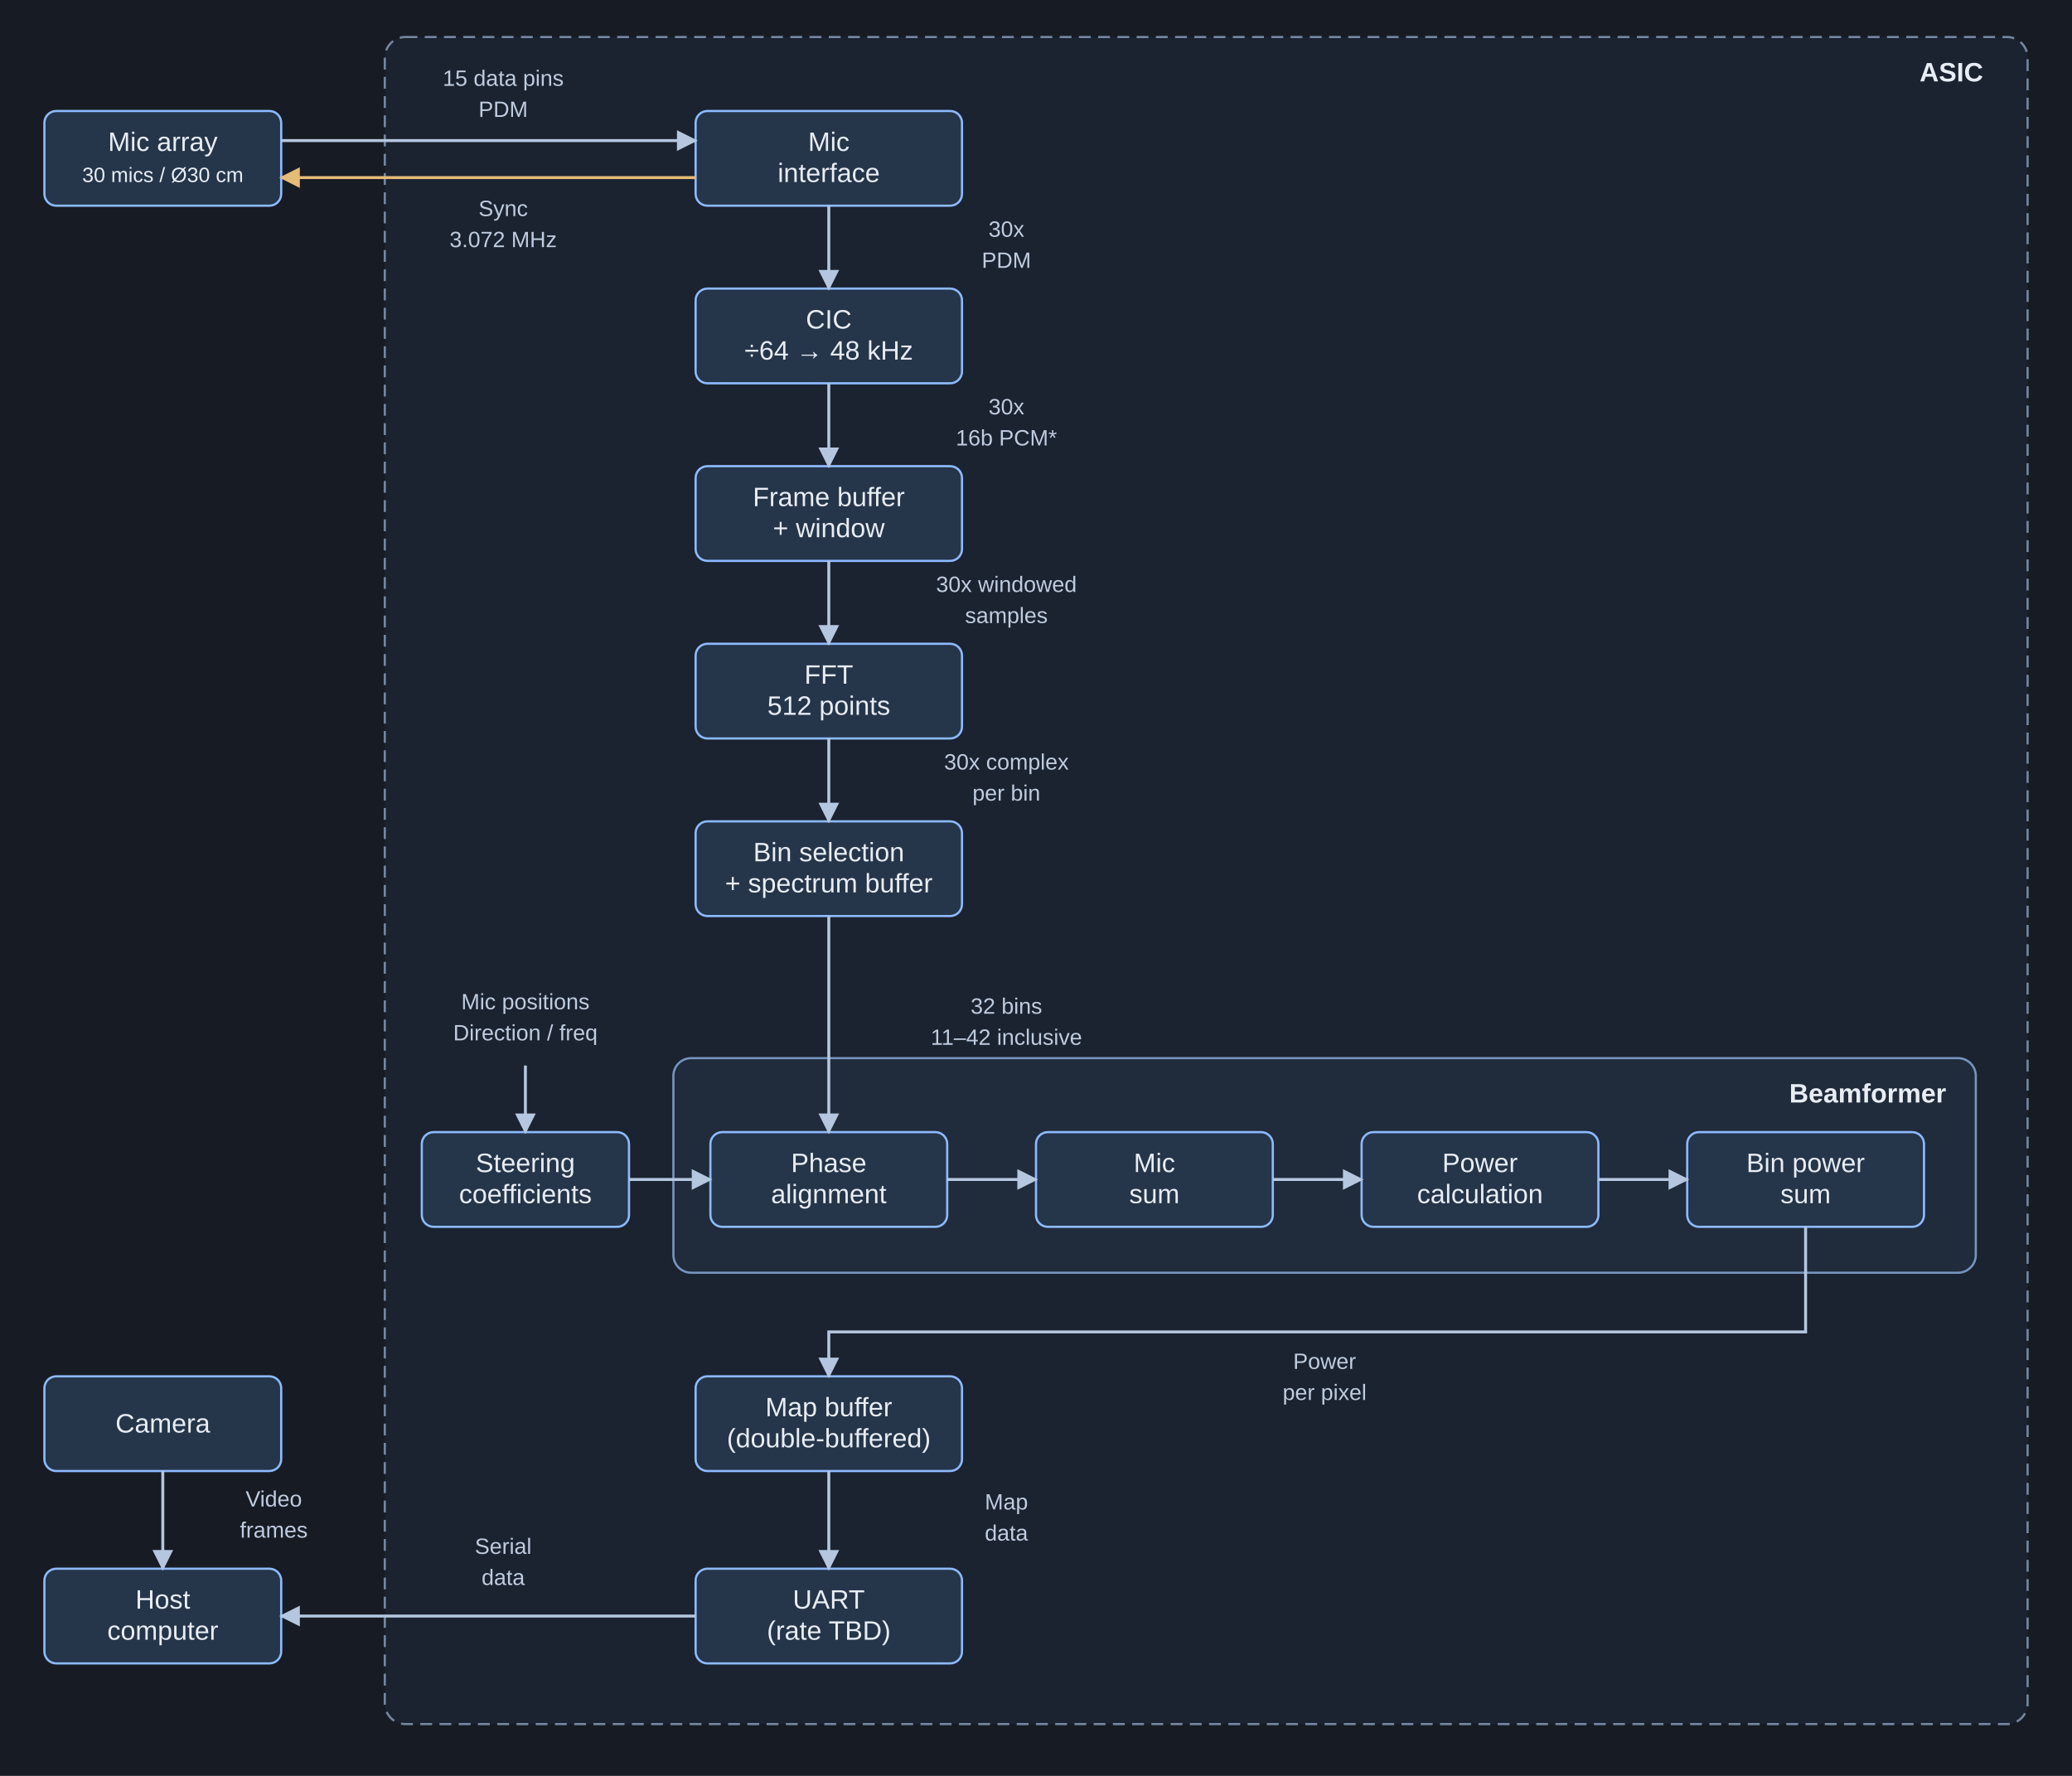
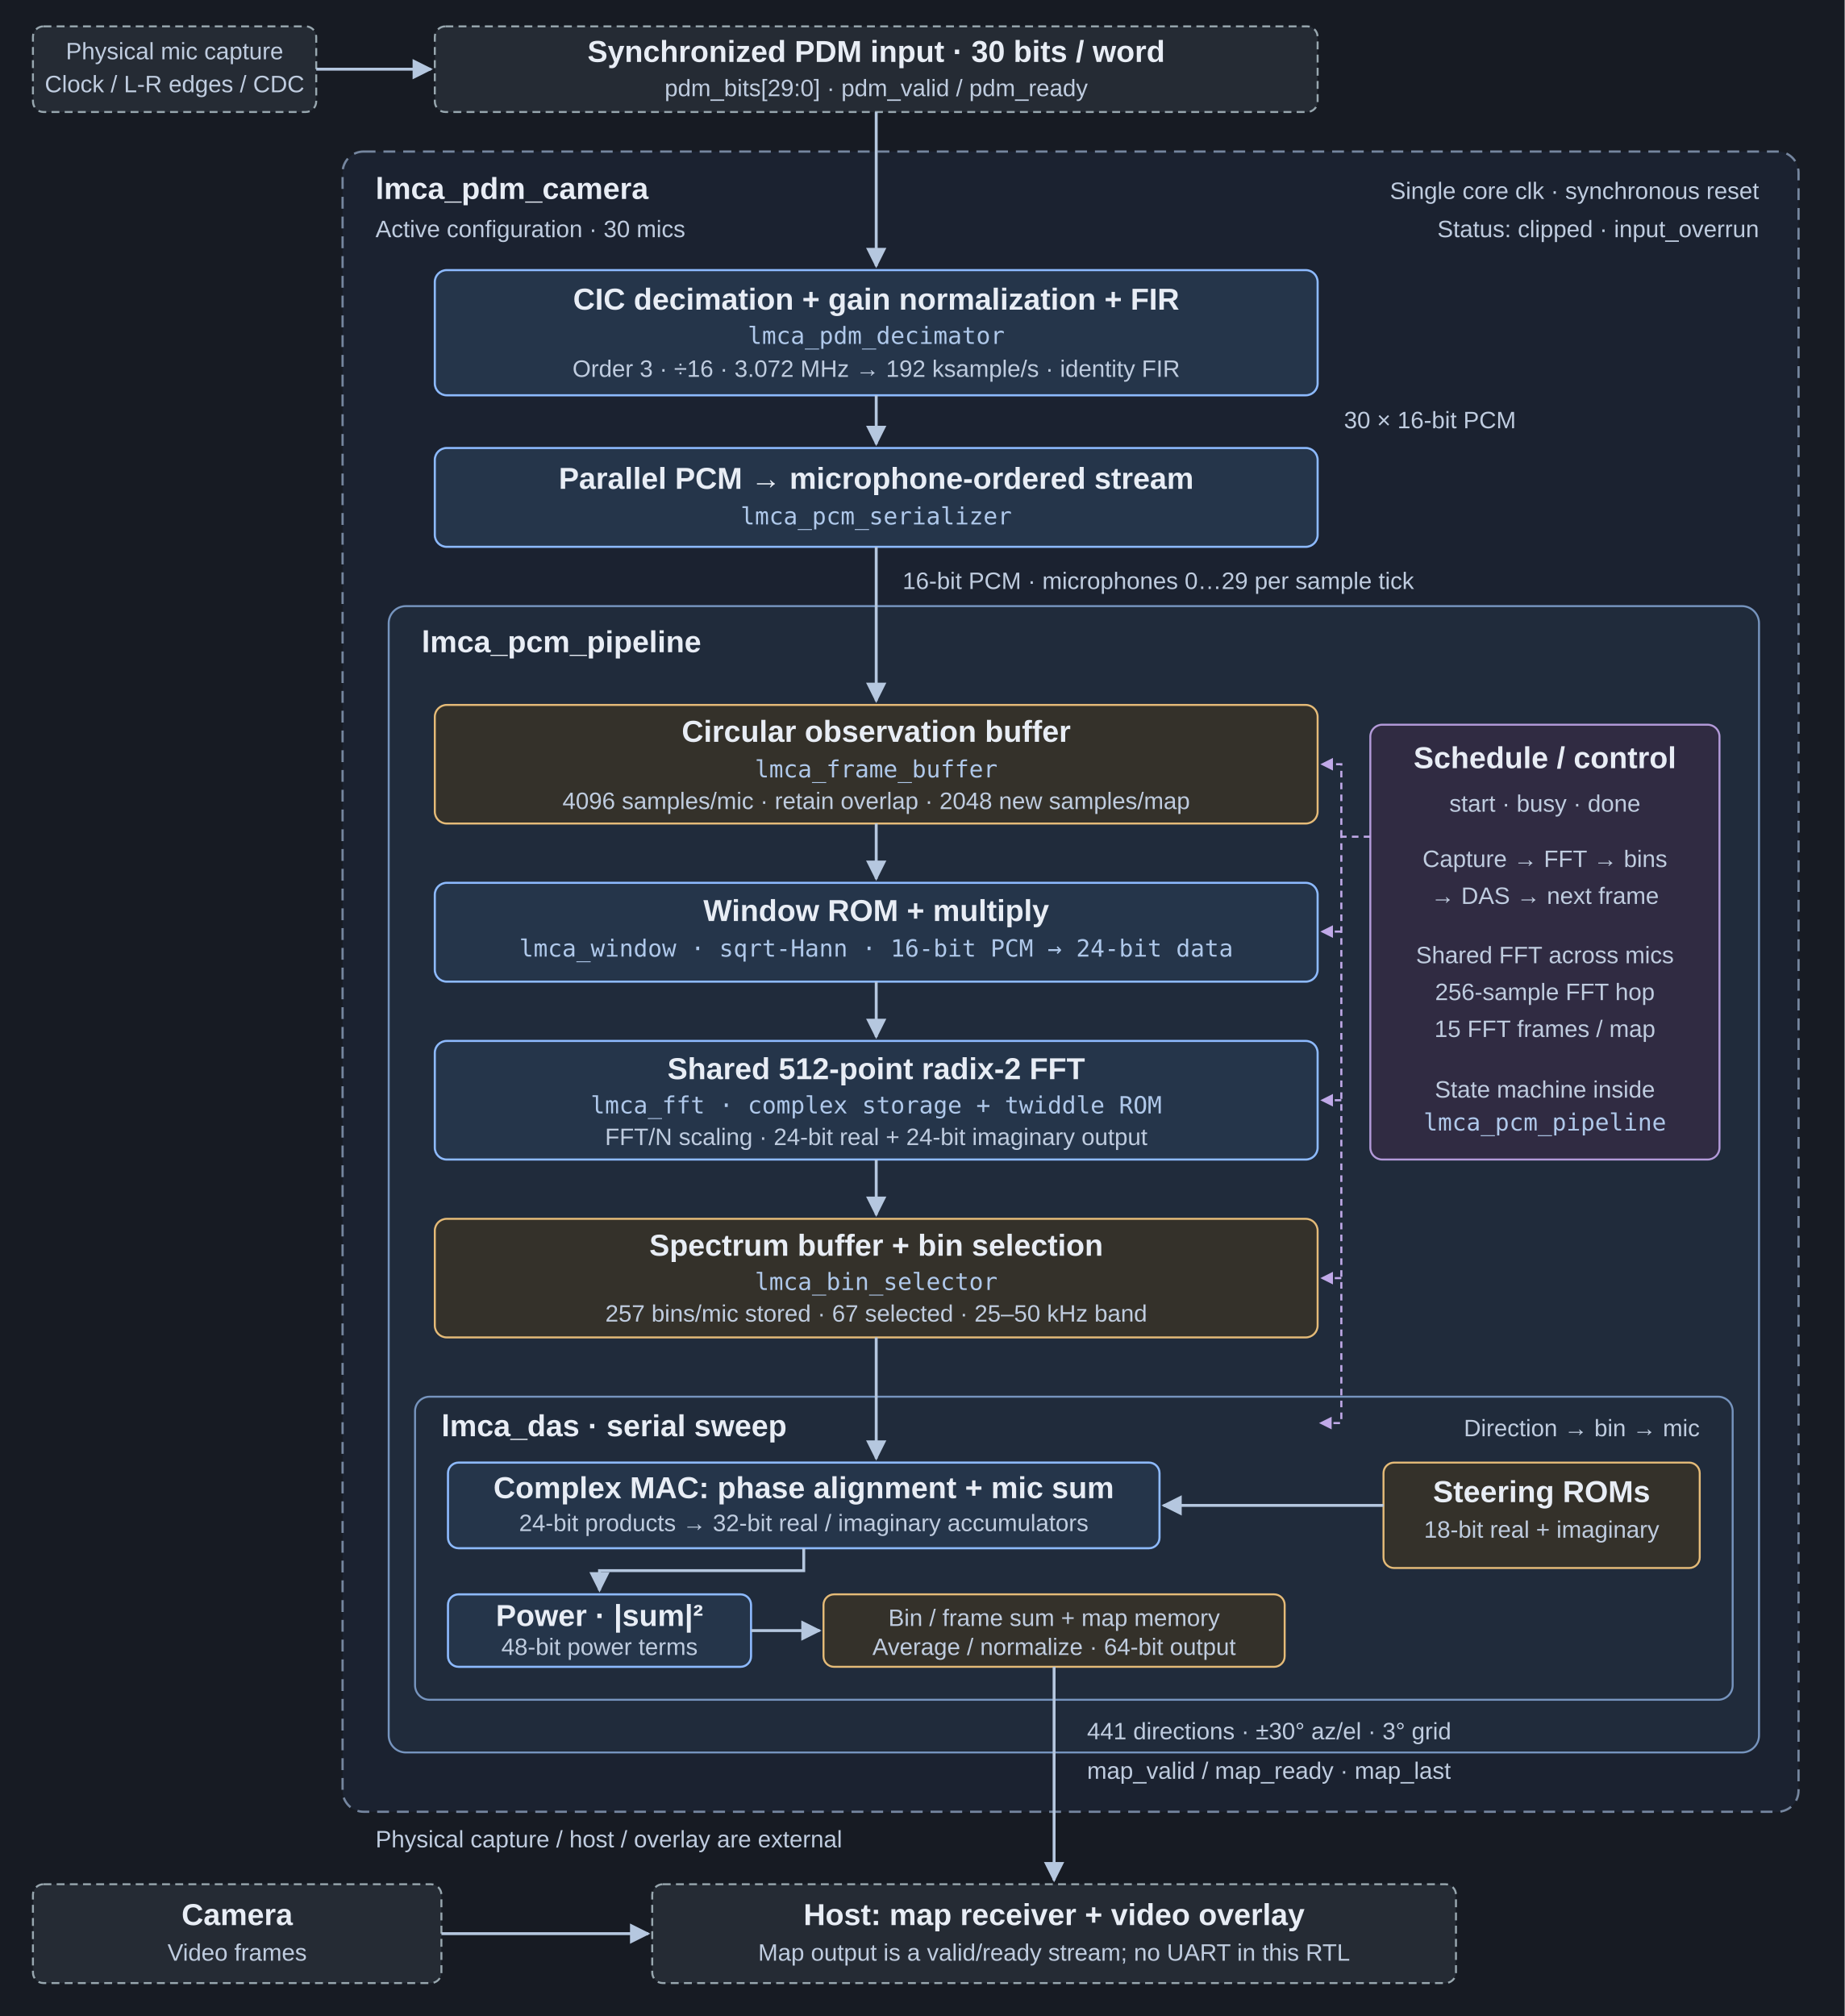
- <svg xmlns="http://www.w3.org/2000/svg" width="1400" height="1200" id="diagram" viewBox="0 0 1400 1200" role="img" aria-labelledby="title description">
-   <style>
- .block { fill: #25354a; stroke: #8dbaff; stroke-width: 1.5; rx: 8; }
- .boundary { fill: #1b2230; stroke: #75869f; stroke-width: 1.5; stroke-dasharray: 8 5; rx: 14; }
- .group { fill: #202b3b; stroke: #7694be; stroke-width: 1.5; rx: 12; }
- text { fill: #e8edf5; font-family: Arial, sans-serif; text-anchor: middle; }
- .label { font-size: 18px; }
- .signal { font-size: 15px; fill: #bfccdf; }
- .heading { font-size: 18px; font-weight: bold; }
- .wire { fill: none; stroke: #b5c7df; stroke-width: 2; marker-end: url(#arrow); }
- .clock { stroke: #e5bb78; marker-end: url(#clock-arrow); }
- </style>
-   <rect width="1400" height="1200" fill="#171b23" />
+ <svg xmlns="http://www.w3.org/2000/svg" class="rtl-arch" id="diagram" width="1400" height="1530" viewBox="0 0 1400 1530" role="img" aria-labelledby="rtl-title rtl-desc">
  <defs>
-     <marker id="arrow" viewBox="0 0 10 10" refX="9" refY="5" markerWidth="7" markerHeight="7" orient="auto-start-reverse">
-       <path d="M0 0 L10 5 L0 10Z" fill="#b5c7df" />
+     <marker id="rtl-arrow" viewBox="0 0 10 10" refX="9" refY="5" markerWidth="7" markerHeight="7" orient="auto">
+       <path d="M0 0L10 5L0 10Z" fill="#b5c7df" />
    </marker>
-     <marker id="clock-arrow" viewBox="0 0 10 10" refX="9" refY="5" markerWidth="7" markerHeight="7" orient="auto-start-reverse">
-       <path d="M0 0 L10 5 L0 10Z" fill="#e5bb78" />
+     <marker id="rtl-control-arrow" viewBox="0 0 10 10" refX="9" refY="5" markerWidth="6" markerHeight="6" orient="auto">
+       <path d="M0 0L10 5L0 10Z" fill="#c0a9e8" />
    </marker>
  </defs>
-   <rect class="boundary" x="260" y="25" width="1110" height="1140" />
-   <text class="heading" x="1340" y="55" style="text-anchor:end">ASIC</text>
-   <rect class="group" x="455" y="715" width="880" height="145" />
-   <text class="heading" x="1315" y="745" style="text-anchor:end">Beamformer</text>
-   <rect class="block" x="30" y="75" width="160" height="64" />
-   <text class="label" x="110.0" y="102">Mic array</text>
-   <text class="label" x="110.0" y="123" style="font-size:14px">30 mics / Ø30 cm</text>
-   <rect class="block" x="470" y="75" width="180" height="64" />
-   <text class="label" x="560.0" y="102">Mic</text>
-   <text class="label" x="560.0" y="123">interface</text>
-   <path class="wire" d="M190 95 H470" />
-   <text class="signal" x="340" y="58">15 data pins</text>
-   <text class="signal" x="340" y="79">PDM</text>
-   <path class="wire clock" d="M470 120 H190" />
-   <text class="signal" x="340" y="146">Sync</text>
-   <text class="signal" x="340" y="167">3.072 MHz</text>
-   <rect class="block" x="470" y="195" width="180" height="64" />
-   <text class="label" x="560.0" y="222">CIC</text>
-   <text class="label" x="560.0" y="243">÷64 → 48 kHz</text>
-   <path class="wire" d="M560 139 V195" />
-   <text class="signal" x="680" y="160.0">30x</text>
-   <text class="signal" x="680" y="181.0">PDM</text>
-   <rect class="block" x="470" y="315" width="180" height="64" />
-   <text class="label" x="560.0" y="342">Frame buffer</text>
-   <text class="label" x="560.0" y="363">+ window</text>
-   <path class="wire" d="M560 259 V315" />
-   <text class="signal" x="680" y="280.0">30x</text>
-   <text class="signal" x="680" y="301.0">16b PCM*</text>
-   <rect class="block" x="470" y="435" width="180" height="64" />
-   <text class="label" x="560.0" y="462">FFT</text>
-   <text class="label" x="560.0" y="483">512 points</text>
-   <path class="wire" d="M560 379 V435" />
-   <text class="signal" x="680" y="400.0">30x windowed</text>
-   <text class="signal" x="680" y="421.0">samples</text>
-   <rect class="block" x="470" y="555" width="180" height="64" />
-   <text class="label" x="560.0" y="582">Bin selection</text>
-   <text class="label" x="560.0" y="603">+ spectrum buffer</text>
-   <path class="wire" d="M560 499 V555" />
-   <text class="signal" x="680" y="520.0">30x complex</text>
-   <text class="signal" x="680" y="541.0">per bin</text>
-   <rect class="block" x="480" y="765" width="160" height="64" />
-   <text class="label" x="560.0" y="792">Phase</text>
-   <text class="label" x="560.0" y="813">alignment</text>
-   <path class="wire" d="M560 619 V765" />
-   <text class="signal" x="680" y="685.0">32 bins</text>
-   <text class="signal" x="680" y="706.0">11–42 inclusive</text>
-   <rect class="block" x="285" y="765" width="140" height="64" />
-   <text class="label" x="355.0" y="792">Steering</text>
-   <text class="label" x="355.0" y="813">coefficients</text>
-   <path class="wire" d="M425 797 H480" />
-   <text class="signal" x="355" y="682">Mic positions</text>
-   <text class="signal" x="355" y="703">Direction / freq</text>
-   <path class="wire" d="M355 720 V765" />
-   <rect class="block" x="700" y="765" width="160" height="64" />
-   <text class="label" x="780.0" y="792">Mic</text>
-   <text class="label" x="780.0" y="813">sum</text>
-   <path class="wire" d="M640 797 H700" />
-   <rect class="block" x="920" y="765" width="160" height="64" />
-   <text class="label" x="1000.0" y="792">Power</text>
-   <text class="label" x="1000.0" y="813">calculation</text>
-   <path class="wire" d="M860 797 H920" />
-   <rect class="block" x="1140" y="765" width="160" height="64" />
-   <text class="label" x="1220.0" y="792">Bin power</text>
-   <text class="label" x="1220.0" y="813">sum</text>
-   <path class="wire" d="M1080 797 H1140" />
-   <rect class="block" x="470" y="930" width="180" height="64" />
-   <text class="label" x="560.0" y="957">Map buffer</text>
-   <text class="label" x="560.0" y="978">(double-buffered)</text>
-   <path class="wire" d="M1220 829 V900 H560 V930" />
-   <text class="signal" x="895" y="925">Power</text>
-   <text class="signal" x="895" y="946">per pixel</text>
-   <rect class="block" x="470" y="1060" width="180" height="64" />
-   <text class="label" x="560.0" y="1087">UART</text>
-   <text class="label" x="560.0" y="1108">(rate TBD)</text>
-   <path class="wire" d="M560 994 V1060" />
-   <text class="signal" x="680" y="1020.0">Map</text>
-   <text class="signal" x="680" y="1041.0">data</text>
-   <rect class="block" x="30" y="930" width="160" height="64" />
-   <text class="label" x="110.0" y="968">Camera</text>
-   <rect class="block" x="30" y="1060" width="160" height="64" />
-   <text class="label" x="110.0" y="1087">Host</text>
-   <text class="label" x="110.0" y="1108">computer</text>
-   <path class="wire" d="M110 994 V1060" />
-   <text class="signal" x="185" y="1018">Video</text>
-   <text class="signal" x="185" y="1039">frames</text>
-   <path class="wire" d="M470 1092 H190" />
-   <text class="signal" x="340" y="1050">Serial</text>
-   <text class="signal" x="340" y="1071">data</text>
+   <style>
+ .rtl-arch text{font-family:'Segoe UI',Arial,sans-serif;fill:#e8edf5;text-anchor:middle}
+ .rtl-arch .label{font-size:23px;font-weight:600}.rtl-arch .small{font-size:18px;fill:#bfccdf}
+ .rtl-arch .code{font:18px Consolas,monospace;fill:#afc8ea}.rtl-arch .heading{font-size:23px;font-weight:700;text-anchor:start}
+ .rtl-arch .boundary{fill:#1b2230;stroke:#75869f;stroke-width:1.7;stroke-dasharray:9 6}
+ .rtl-arch .pipeline{fill:#202b3b;stroke:#7694be;stroke-width:1.5}
+ .rtl-arch .box{fill:#25354a;stroke:#8dbaff;stroke-width:1.6}
+ .rtl-arch .memory{fill:#34312a;stroke:#e5bb78;stroke-width:1.5}
+ .rtl-arch .external{fill:#252b34;stroke:#98a7af;stroke-width:1.5;stroke-dasharray:6 4}
+ .rtl-arch .control{fill:#302b42;stroke:#b39ad9;stroke-width:1.5}
+ .rtl-arch .wire{fill:none;stroke:#b5c7df;stroke-width:2.2;marker-end:url(#rtl-arrow)}
+ .rtl-arch .control-wire{fill:none;stroke:#c0a9e8;stroke-width:1.6;stroke-dasharray:5 4;marker-end:url(#rtl-control-arrow)}
+ </style>
+   <rect width="1400" height="1530" fill="#171b23" />
+   <rect x="260" y="115" width="1105" height="1260" rx="16" class="boundary" />
+   <rect x="295" y="460" width="1040" height="870" rx="13" class="pipeline" />
+   <rect x="315" y="1060" width="1000" height="230" rx="11" class="pipeline" />
+   <text x="285" y="151" class="heading">lmca_pdm_camera</text>
+   <text x="1335" y="151" class="small" style="text-anchor:end">Single core clk · synchronous reset</text>
+   <text x="285" y="180" class="small" style="text-anchor:start">Active configuration · 30 mics</text>
+   <text x="1335" y="180" class="small" style="text-anchor:end">Status: clipped · input_overrun</text>
+   <text x="320" y="495" class="heading">lmca_pcm_pipeline</text>
+   <rect x="25" y="20" width="215" height="65" rx="8" class="external" />
+   <text x="132.5" y="45" class="small">Physical mic capture</text>
+   <text x="132.5" y="70" class="small">Clock / L-R edges / CDC</text>
+   <rect x="330" y="20" width="670" height="65" rx="8" class="external" />
+   <text x="665" y="47" class="label">Synchronized PDM input · 30 bits / word</text>
+   <text x="665" y="73" class="small">pdm_bits[29:0] · pdm_valid / pdm_ready</text>
+   <path d="M240 52.5H327" class="wire" />
+   <path d="M665 85V202" class="wire" />
+   <rect x="330" y="205" width="670" height="95" rx="9" class="box" />
+   <text x="665" y="235" class="label">CIC decimation + gain normalization + FIR</text>
+   <text x="665" y="261" class="code">lmca_pdm_decimator</text>
+   <text x="665" y="286" class="small">Order 3 · ÷16 · 3.072 MHz → 192 ksample/s · identity FIR</text>
+   <path d="M665 300V337" class="wire" />
+   <text x="1020" y="325" class="small" style="text-anchor:start">30 × 16-bit PCM</text>
+   <rect x="330" y="340" width="670" height="75" rx="9" class="box" />
+   <text x="665" y="371" class="label">Parallel PCM → microphone-ordered stream</text>
+   <text x="665" y="398" class="code">lmca_pcm_serializer</text>
+   <path d="M665 415V532" class="wire" />
+   <text x="685" y="447" class="small" style="text-anchor:start">16-bit PCM · microphones 0…29 per sample tick</text>
+   <rect x="330" y="535" width="670" height="90" rx="9" class="memory" />
+   <text x="665" y="563" class="label">Circular observation buffer</text>
+   <text x="665" y="590" class="code">lmca_frame_buffer</text>
+   <text x="665" y="614" class="small">4096 samples/mic · retain overlap · 2048 new samples/map</text>
+   <path d="M665 625V667" class="wire" />
+   <rect x="330" y="670" width="670" height="75" rx="9" class="box" />
+   <text x="665" y="699" class="label">Window ROM + multiply</text>
+   <text x="665" y="726" class="code">lmca_window · sqrt-Hann · 16-bit PCM → 24-bit data</text>
+   <path d="M665 745V787" class="wire" />
+   <rect x="330" y="790" width="670" height="90" rx="9" class="box" />
+   <text x="665" y="819" class="label">Shared 512-point radix-2 FFT</text>
+   <text x="665" y="845" class="code">lmca_fft · complex storage + twiddle ROM</text>
+   <text x="665" y="869" class="small">FFT/N scaling · 24-bit real + 24-bit imaginary output</text>
+   <path d="M665 880V922" class="wire" />
+   <rect x="330" y="925" width="670" height="90" rx="9" class="memory" />
+   <text x="665" y="953" class="label">Spectrum buffer + bin selection</text>
+   <text x="665" y="979" class="code">lmca_bin_selector</text>
+   <text x="665" y="1003" class="small">257 bins/mic stored · 67 selected · 25–50 kHz band</text>
+   <path d="M665 1015V1107" class="wire" />
+   <rect x="1040" y="550" width="265" height="330" rx="9" class="control" />
+   <text x="1172.5" y="583" class="label">Schedule / control</text>
+   <text x="1172.5" y="616" class="small">start · busy · done</text>
+   <text x="1172.5" y="658" class="small">Capture → FFT → bins</text>
+   <text x="1172.5" y="686" class="small">→ DAS → next frame</text>
+   <text x="1172.5" y="731" class="small">Shared FFT across mics</text>
+   <text x="1172.5" y="759" class="small">256-sample FFT hop</text>
+   <text x="1172.5" y="787" class="small">15 FFT frames / map</text>
+   <text x="1172.5" y="833" class="small">State machine inside</text>
+   <text x="1172.5" y="858" class="code">lmca_pcm_pipeline</text>
+   <path d="M1040 635H1018V1080H1002" class="control-wire" />
+   <path d="M1018 635V580H1003" class="control-wire" />
+   <path d="M1018 707H1003" class="control-wire" />
+   <path d="M1018 835H1003" class="control-wire" />
+   <path d="M1018 970H1003" class="control-wire" />
+   <text x="335" y="1090" class="heading">lmca_das · serial sweep</text>
+   <text x="1290" y="1090" class="small" style="text-anchor:end">Direction → bin → mic</text>
+   <rect x="340" y="1110" width="540" height="65" rx="8" class="box" />
+   <text x="610" y="1137" class="label">Complex MAC: phase alignment + mic sum</text>
+   <text x="610" y="1162" class="small">24-bit products → 32-bit real / imaginary accumulators</text>
+   <rect x="1050" y="1110" width="240" height="80" rx="8" class="memory" />
+   <text x="1170" y="1140" class="label">Steering ROMs</text>
+   <text x="1170" y="1167" class="small">18-bit real + imaginary</text>
+   <path d="M1050 1142.5H883" class="wire" />
+   <path d="M610 1175V1192H455V1207" class="wire" />
+   <rect x="340" y="1210" width="230" height="55" rx="8" class="box" />
+   <text x="455" y="1234" class="label">Power · |sum|²</text>
+   <text x="455" y="1256" class="small">48-bit power terms</text>
+   <path d="M570 1237.5H622" class="wire" />
+   <rect x="625" y="1210" width="350" height="55" rx="8" class="memory" />
+   <text x="800" y="1234" class="small">Bin / frame sum + map memory</text>
+   <text x="800" y="1256" class="small">Average / normalize · 64-bit output</text>
+   <path d="M800 1265V1427" class="wire" />
+   <text x="825" y="1320" class="small" style="text-anchor:start">441 directions · ±30° az/el · 3° grid</text>
+   <text x="825" y="1350" class="small" style="text-anchor:start">map_valid / map_ready · map_last</text>
+   <text x="285" y="1402" class="small" style="text-anchor:start">Physical capture / host / overlay are external</text>
+   <rect x="25" y="1430" width="310" height="75" rx="8" class="external" />
+   <text x="180" y="1461" class="label">Camera</text>
+   <text x="180" y="1488" class="small">Video frames</text>
+   <path d="M335 1467.5H492" class="wire" />
+   <rect x="495" y="1430" width="610" height="75" rx="8" class="external" />
+   <text x="800" y="1461" class="label">Host: map receiver + video overlay</text>
+   <text x="800" y="1488" class="small">Map output is a valid/ready stream; no UART in this RTL</text>
</svg>
